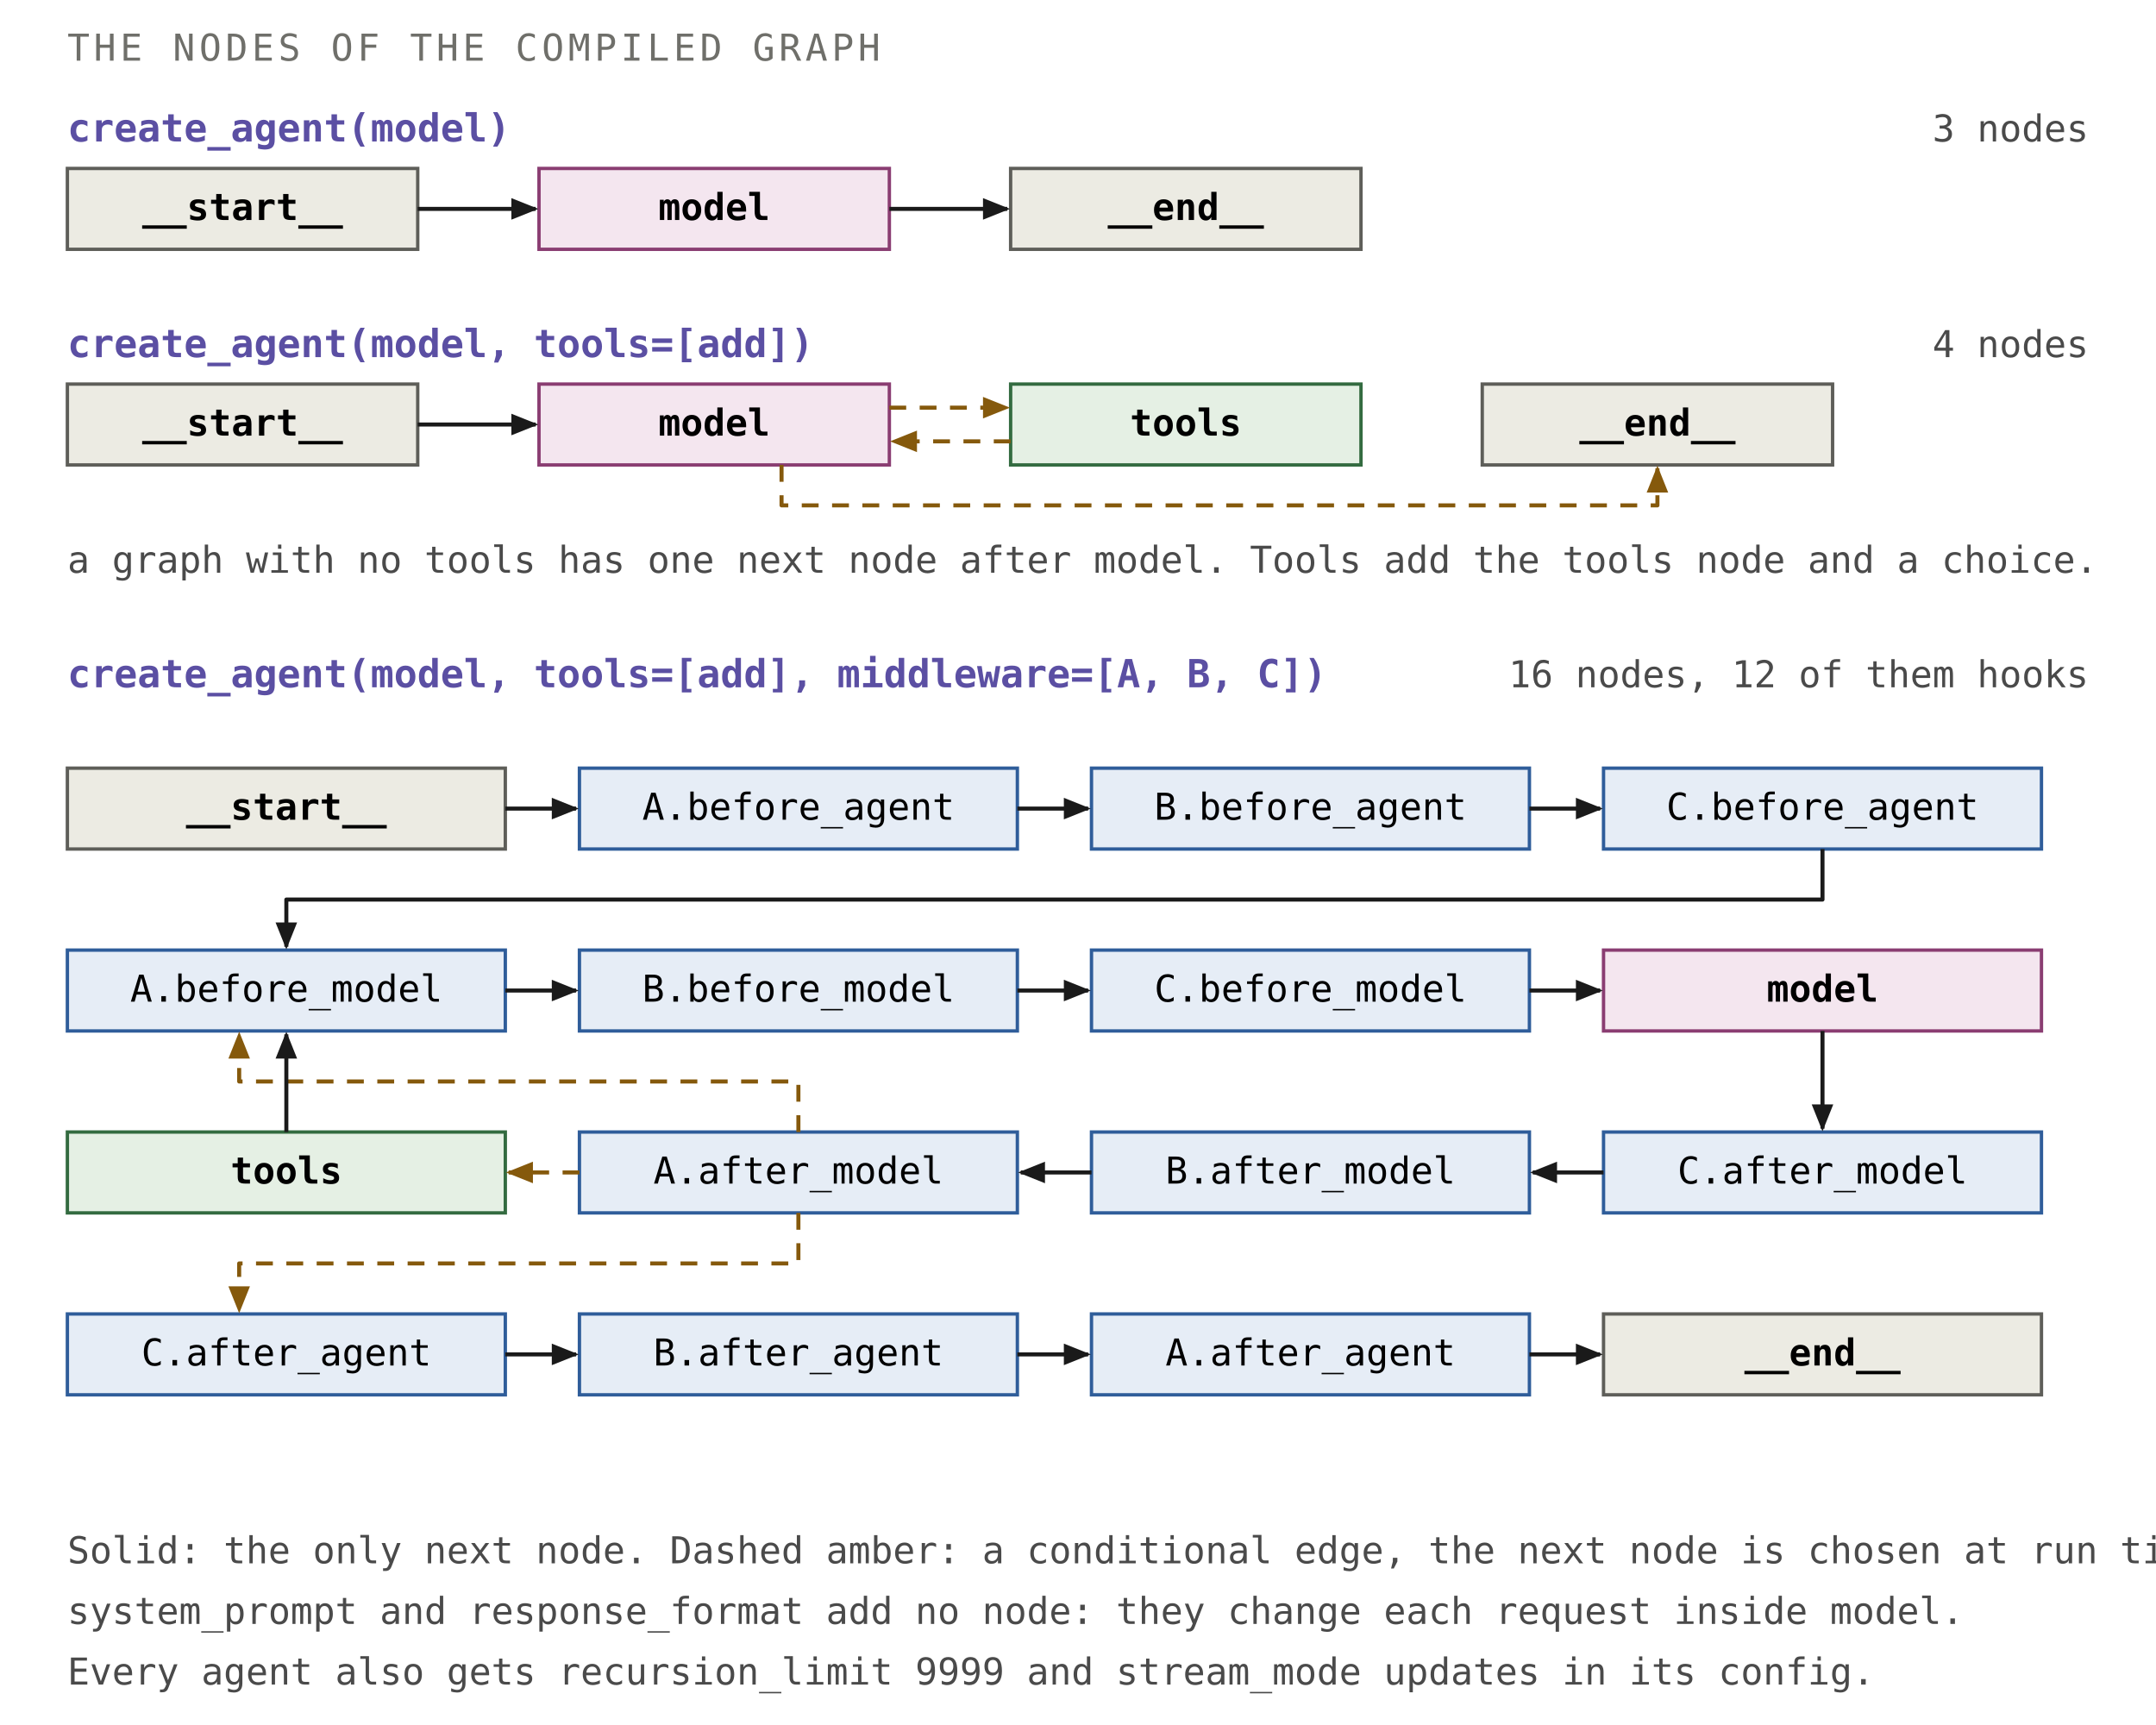
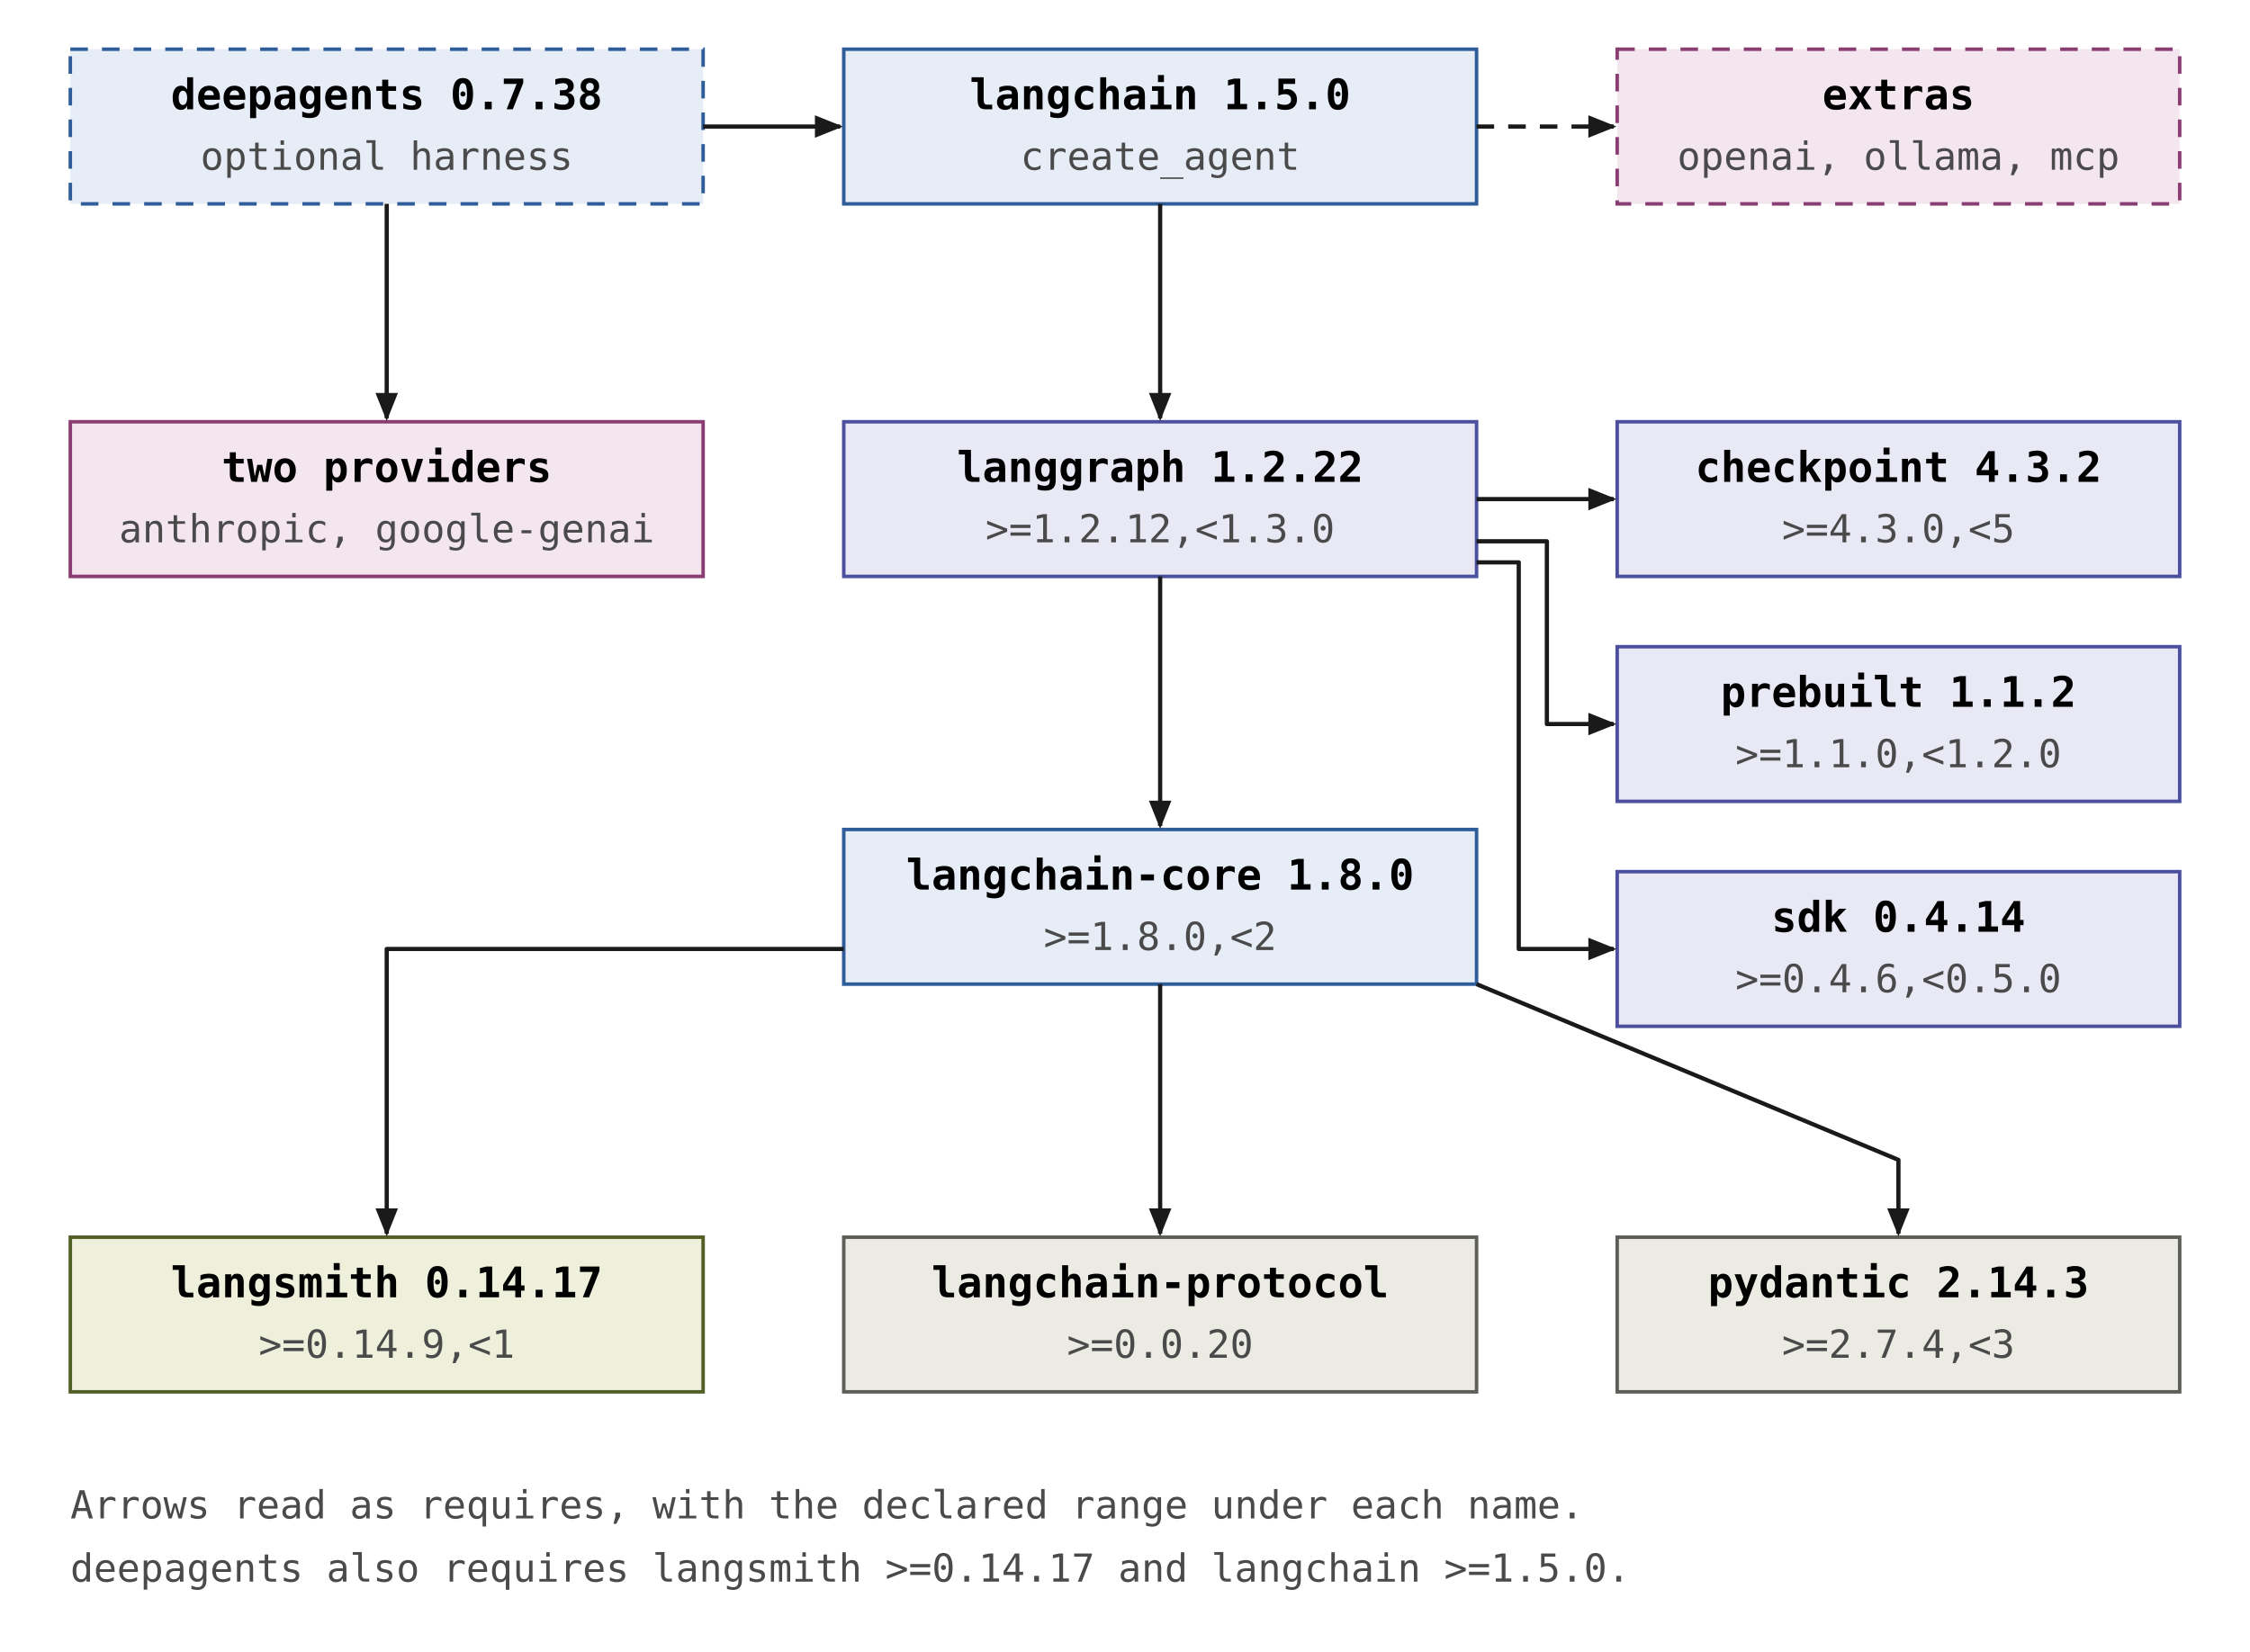
- <svg xmlns="http://www.w3.org/2000/svg" viewBox="0 0 640 512" role="img" aria-labelledby="fig-3-1-title fig-3-1-desc" font-family="JetBrains Mono, ui-monospace, monospace">
+ <svg xmlns="http://www.w3.org/2000/svg" viewBox="0 0 640 470" role="img" aria-labelledby="fig-3-1-title fig-3-1-desc" font-family="JetBrains Mono, ui-monospace, monospace">
  <defs>
    <marker id="fig-3-1-head-ink" viewBox="0 0 10 10" refX="9" refY="5" markerWidth="8" markerHeight="8" markerUnits="userSpaceOnUse" orient="auto-start-reverse">
      <path d="M0 1 L10 5 L0 9 z" fill="var(--m-ink, #1a1a1a)" />
    </marker>
-     <marker id="fig-3-1-head-amber" viewBox="0 0 10 10" refX="9" refY="5" markerWidth="8" markerHeight="8" markerUnits="userSpaceOnUse" orient="auto-start-reverse">
-       <path d="M0 1 L10 5 L0 9 z" fill="var(--m-amber-ink, #85590c)" />
-     </marker>
  </defs>
-   <text x="20" y="18" font-size="11" letter-spacing="1.2" fill="var(--m-ink-mute, #6f6f6a)">THE NODES OF THE COMPILED GRAPH</text>
-   <text x="20" y="42" font-size="11.5" font-weight="700" fill="var(--m-violet-ink, #5b4fa3)">create_agent(model)</text>
-   <text x="620" y="42" font-size="11" text-anchor="end" fill="var(--m-ink-soft, #4a4a4a)">3 nodes</text>
-   <rect x="20" y="50" width="104" height="24" fill="var(--m-grey-fill, #ecebe3)" stroke="var(--m-grey-ink, #5e5e59)" />
-   <text x="72" y="65.3" font-size="11" text-anchor="middle" font-weight="700">__start__</text>
-   <rect x="160" y="50" width="104" height="24" fill="var(--m-plum-fill, #f4e6ef)" stroke="var(--m-plum-ink, #8a3d72)" />
-   <text x="212" y="65.3" font-size="11" text-anchor="middle" font-weight="700">model</text>
-   <rect x="300" y="50" width="104" height="24" fill="var(--m-grey-fill, #ecebe3)" stroke="var(--m-grey-ink, #5e5e59)" />
-   <text x="352" y="65.3" font-size="11" text-anchor="middle" font-weight="700">__end__</text>
-   <line x1="124" y1="62" x2="159" y2="62" stroke="var(--m-ink, #1a1a1a)" stroke-width="1.2" marker-end="url(#fig-3-1-head-ink)" />
-   <line x1="264" y1="62" x2="299" y2="62" stroke="var(--m-ink, #1a1a1a)" stroke-width="1.2" marker-end="url(#fig-3-1-head-ink)" />
-   <text x="20" y="106" font-size="11.5" font-weight="700" fill="var(--m-violet-ink, #5b4fa3)">create_agent(model, tools=[add])</text>
-   <text x="620" y="106" font-size="11" text-anchor="end" fill="var(--m-ink-soft, #4a4a4a)">4 nodes</text>
-   <rect x="20" y="114" width="104" height="24" fill="var(--m-grey-fill, #ecebe3)" stroke="var(--m-grey-ink, #5e5e59)" />
-   <text x="72" y="129.3" font-size="11" text-anchor="middle" font-weight="700">__start__</text>
-   <rect x="160" y="114" width="104" height="24" fill="var(--m-plum-fill, #f4e6ef)" stroke="var(--m-plum-ink, #8a3d72)" />
-   <text x="212" y="129.3" font-size="11" text-anchor="middle" font-weight="700">model</text>
-   <rect x="300" y="114" width="104" height="24" fill="var(--m-green-fill, #e5f0e4)" stroke="var(--m-green-ink, #336b40)" />
-   <text x="352" y="129.3" font-size="11" text-anchor="middle" font-weight="700">tools</text>
-   <rect x="440" y="114" width="104" height="24" fill="var(--m-grey-fill, #ecebe3)" stroke="var(--m-grey-ink, #5e5e59)" />
-   <text x="492" y="129.3" font-size="11" text-anchor="middle" font-weight="700">__end__</text>
-   <line x1="124" y1="126" x2="159" y2="126" stroke="var(--m-ink, #1a1a1a)" stroke-width="1.2" marker-end="url(#fig-3-1-head-ink)" />
-   <path d="M232 138 V150 H492 V139" fill="none" stroke="var(--m-amber-ink, #85590c)" stroke-width="1.2" stroke-dasharray="5 4" stroke-linejoin="round" marker-end="url(#fig-3-1-head-amber)" />
-   <line x1="264" y1="121" x2="299" y2="121" stroke="var(--m-amber-ink, #85590c)" stroke-width="1.2" stroke-dasharray="5 4" marker-end="url(#fig-3-1-head-amber)" />
-   <line x1="300" y1="131" x2="265" y2="131" stroke="var(--m-amber-ink, #85590c)" stroke-width="1.2" stroke-dasharray="5 4" marker-end="url(#fig-3-1-head-amber)" />
-   <text x="20" y="170" font-size="11" class="m-serif" fill="var(--m-ink-soft, #4a4a4a)">a graph with no tools has one next node after model. Tools add the tools node and a choice.</text>
-   <text x="20" y="204" font-size="11.5" font-weight="700" fill="var(--m-violet-ink, #5b4fa3)">create_agent(model, tools=[add], middleware=[A, B, C])</text>
-   <text x="620" y="204" font-size="11" text-anchor="end" fill="var(--m-ink-soft, #4a4a4a)">16 nodes, 12 of them hooks</text>
-   <rect x="20" y="228" width="130" height="24" fill="var(--m-grey-fill, #ecebe3)" stroke="var(--m-grey-ink, #5e5e59)" />
-   <text x="85" y="243.3" font-size="11" text-anchor="middle" font-weight="700">__start__</text>
-   <rect x="476" y="282" width="130" height="24" fill="var(--m-plum-fill, #f4e6ef)" stroke="var(--m-plum-ink, #8a3d72)" />
-   <text x="541" y="297.3" font-size="11" text-anchor="middle" font-weight="700">model</text>
-   <rect x="20" y="336" width="130" height="24" fill="var(--m-green-fill, #e5f0e4)" stroke="var(--m-green-ink, #336b40)" />
-   <text x="85" y="351.3" font-size="11" text-anchor="middle" font-weight="700">tools</text>
-   <rect x="172" y="228" width="130" height="24" fill="var(--m-blue-fill, #e6edf6)" stroke="var(--m-blue-ink, #2f5d9a)" />
-   <text x="237" y="243.3" font-size="11" text-anchor="middle" font-weight="400">A.before_agent</text>
-   <rect x="20" y="282" width="130" height="24" fill="var(--m-blue-fill, #e6edf6)" stroke="var(--m-blue-ink, #2f5d9a)" />
-   <text x="85" y="297.3" font-size="11" text-anchor="middle" font-weight="400">A.before_model</text>
-   <rect x="172" y="336" width="130" height="24" fill="var(--m-blue-fill, #e6edf6)" stroke="var(--m-blue-ink, #2f5d9a)" />
-   <text x="237" y="351.3" font-size="11" text-anchor="middle" font-weight="400">A.after_model</text>
-   <rect x="324" y="390" width="130" height="24" fill="var(--m-blue-fill, #e6edf6)" stroke="var(--m-blue-ink, #2f5d9a)" />
-   <text x="389" y="405.3" font-size="11" text-anchor="middle" font-weight="400">A.after_agent</text>
-   <rect x="324" y="228" width="130" height="24" fill="var(--m-blue-fill, #e6edf6)" stroke="var(--m-blue-ink, #2f5d9a)" />
-   <text x="389" y="243.3" font-size="11" text-anchor="middle" font-weight="400">B.before_agent</text>
-   <rect x="172" y="282" width="130" height="24" fill="var(--m-blue-fill, #e6edf6)" stroke="var(--m-blue-ink, #2f5d9a)" />
-   <text x="237" y="297.3" font-size="11" text-anchor="middle" font-weight="400">B.before_model</text>
-   <rect x="324" y="336" width="130" height="24" fill="var(--m-blue-fill, #e6edf6)" stroke="var(--m-blue-ink, #2f5d9a)" />
-   <text x="389" y="351.3" font-size="11" text-anchor="middle" font-weight="400">B.after_model</text>
-   <rect x="172" y="390" width="130" height="24" fill="var(--m-blue-fill, #e6edf6)" stroke="var(--m-blue-ink, #2f5d9a)" />
-   <text x="237" y="405.3" font-size="11" text-anchor="middle" font-weight="400">B.after_agent</text>
-   <rect x="476" y="228" width="130" height="24" fill="var(--m-blue-fill, #e6edf6)" stroke="var(--m-blue-ink, #2f5d9a)" />
-   <text x="541" y="243.3" font-size="11" text-anchor="middle" font-weight="400">C.before_agent</text>
-   <rect x="324" y="282" width="130" height="24" fill="var(--m-blue-fill, #e6edf6)" stroke="var(--m-blue-ink, #2f5d9a)" />
-   <text x="389" y="297.3" font-size="11" text-anchor="middle" font-weight="400">C.before_model</text>
-   <rect x="476" y="336" width="130" height="24" fill="var(--m-blue-fill, #e6edf6)" stroke="var(--m-blue-ink, #2f5d9a)" />
-   <text x="541" y="351.3" font-size="11" text-anchor="middle" font-weight="400">C.after_model</text>
-   <rect x="20" y="390" width="130" height="24" fill="var(--m-blue-fill, #e6edf6)" stroke="var(--m-blue-ink, #2f5d9a)" />
-   <text x="85" y="405.3" font-size="11" text-anchor="middle" font-weight="400">C.after_agent</text>
-   <rect x="476" y="390" width="130" height="24" fill="var(--m-grey-fill, #ecebe3)" stroke="var(--m-grey-ink, #5e5e59)" />
-   <text x="541" y="405.3" font-size="11" text-anchor="middle" font-weight="700">__end__</text>
-   <path d="M237 336 V321 H71 V307" fill="none" stroke="var(--m-amber-ink, #85590c)" stroke-width="1.2" stroke-dasharray="5 4" stroke-linejoin="round" marker-end="url(#fig-3-1-head-amber)" />
-   <path d="M237 360 V375 H71 V389" fill="none" stroke="var(--m-amber-ink, #85590c)" stroke-width="1.2" stroke-dasharray="5 4" stroke-linejoin="round" marker-end="url(#fig-3-1-head-amber)" />
-   <line x1="172" y1="348" x2="151" y2="348" stroke="var(--m-amber-ink, #85590c)" stroke-width="1.2" stroke-dasharray="5 4" marker-end="url(#fig-3-1-head-amber)" />
-   <line x1="302" y1="240" x2="323" y2="240" stroke="var(--m-ink, #1a1a1a)" stroke-width="1.2" marker-end="url(#fig-3-1-head-ink)" />
-   <line x1="150" y1="294" x2="171" y2="294" stroke="var(--m-ink, #1a1a1a)" stroke-width="1.2" marker-end="url(#fig-3-1-head-ink)" />
-   <line x1="302" y1="402" x2="323" y2="402" stroke="var(--m-ink, #1a1a1a)" stroke-width="1.2" marker-end="url(#fig-3-1-head-ink)" />
-   <line x1="324" y1="348" x2="303" y2="348" stroke="var(--m-ink, #1a1a1a)" stroke-width="1.2" marker-end="url(#fig-3-1-head-ink)" />
-   <line x1="454" y1="240" x2="475" y2="240" stroke="var(--m-ink, #1a1a1a)" stroke-width="1.2" marker-end="url(#fig-3-1-head-ink)" />
-   <line x1="302" y1="294" x2="323" y2="294" stroke="var(--m-ink, #1a1a1a)" stroke-width="1.2" marker-end="url(#fig-3-1-head-ink)" />
-   <line x1="150" y1="402" x2="171" y2="402" stroke="var(--m-ink, #1a1a1a)" stroke-width="1.2" marker-end="url(#fig-3-1-head-ink)" />
-   <line x1="476" y1="348" x2="455" y2="348" stroke="var(--m-ink, #1a1a1a)" stroke-width="1.2" marker-end="url(#fig-3-1-head-ink)" />
-   <path d="M541 252 V267 H85 V281" fill="none" stroke="var(--m-ink, #1a1a1a)" stroke-width="1.2" stroke-linejoin="round" marker-end="url(#fig-3-1-head-ink)" />
-   <line x1="454" y1="294" x2="475" y2="294" stroke="var(--m-ink, #1a1a1a)" stroke-width="1.2" marker-end="url(#fig-3-1-head-ink)" />
-   <line x1="150" y1="240" x2="171" y2="240" stroke="var(--m-ink, #1a1a1a)" stroke-width="1.2" marker-end="url(#fig-3-1-head-ink)" />
-   <line x1="541" y1="306" x2="541" y2="335" stroke="var(--m-ink, #1a1a1a)" stroke-width="1.2" marker-end="url(#fig-3-1-head-ink)" />
-   <line x1="85" y1="336" x2="85" y2="307" stroke="var(--m-ink, #1a1a1a)" stroke-width="1.2" marker-end="url(#fig-3-1-head-ink)" />
-   <line x1="454" y1="402" x2="475" y2="402" stroke="var(--m-ink, #1a1a1a)" stroke-width="1.2" marker-end="url(#fig-3-1-head-ink)" />
-   <text x="20" y="464" font-size="11" class="m-serif" fill="var(--m-ink-soft, #4a4a4a)">Solid: the only next node. Dashed amber: a conditional edge, the next node is chosen at run time.</text>
-   <text x="20" y="482" font-size="11" class="m-serif" fill="var(--m-ink-soft, #4a4a4a)">system_prompt and response_format add no node: they change each request inside model.</text>
-   <text x="20" y="500" font-size="11" class="m-serif" fill="var(--m-ink-soft, #4a4a4a)">Every agent also gets recursion_limit 9999 and stream_mode updates in its config.</text>
+   <rect x="20" y="14" width="180" height="44" fill="var(--m-blue-fill, #e6edf6)" stroke="var(--m-blue-ink, #2f5d9a)" stroke-dasharray="5 4" />
+   <text x="110" y="31.1" font-size="12" text-anchor="middle" font-weight="700">deepagents 0.7.38</text>
+   <text x="110" y="48.3" font-size="11" text-anchor="middle" class="m-serif" fill="var(--m-ink-soft, #4a4a4a)">optional harness</text>
+   <rect x="240" y="14" width="180" height="44" fill="var(--m-blue-fill, #e6edf6)" stroke="var(--m-blue-ink, #2f5d9a)" />
+   <text x="330" y="31.1" font-size="12" text-anchor="middle" font-weight="700">langchain 1.5.0</text>
+   <text x="330" y="48.3" font-size="11" text-anchor="middle" class="m-serif" fill="var(--m-ink-soft, #4a4a4a)">create_agent</text>
+   <rect x="460" y="14" width="160" height="44" fill="var(--m-plum-fill, #f4e6ef)" stroke="var(--m-plum-ink, #8a3d72)" stroke-dasharray="5 4" />
+   <text x="540" y="31.1" font-size="12" text-anchor="middle" font-weight="700">extras</text>
+   <text x="540" y="48.3" font-size="11" text-anchor="middle" class="m-serif" fill="var(--m-ink-soft, #4a4a4a)">openai, ollama, mcp</text>
+   <rect x="20" y="120" width="180" height="44" fill="var(--m-plum-fill, #f4e6ef)" stroke="var(--m-plum-ink, #8a3d72)" />
+   <text x="110" y="137.1" font-size="12" text-anchor="middle" font-weight="700">two providers</text>
+   <text x="110" y="154.3" font-size="11" text-anchor="middle" class="m-serif" fill="var(--m-ink-soft, #4a4a4a)">anthropic, google-genai</text>
+   <rect x="240" y="120" width="180" height="44" fill="var(--m-indigo-fill, #e9e9f6)" stroke="var(--m-indigo-ink, #4b4f9e)" />
+   <text x="330" y="137.1" font-size="12" text-anchor="middle" font-weight="700">langgraph 1.2.22</text>
+   <text x="330" y="154.3" font-size="11" text-anchor="middle" class="m-serif" fill="var(--m-ink-soft, #4a4a4a)">&gt;=1.2.12,&lt;1.3.0</text>
+   <rect x="240" y="236" width="180" height="44" fill="var(--m-blue-fill, #e6edf6)" stroke="var(--m-blue-ink, #2f5d9a)" />
+   <text x="330" y="253.1" font-size="12" text-anchor="middle" font-weight="700">langchain-core 1.8.0</text>
+   <text x="330" y="270.3" font-size="11" text-anchor="middle" class="m-serif" fill="var(--m-ink-soft, #4a4a4a)">&gt;=1.8.0,&lt;2</text>
+   <rect x="460" y="120" width="160" height="44" fill="var(--m-indigo-fill, #e9e9f6)" stroke="var(--m-indigo-ink, #4b4f9e)" />
+   <text x="540" y="137.1" font-size="12" text-anchor="middle" font-weight="700">checkpoint 4.3.2</text>
+   <text x="540" y="154.3" font-size="11" text-anchor="middle" class="m-serif" fill="var(--m-ink-soft, #4a4a4a)">&gt;=4.3.0,&lt;5</text>
+   <rect x="460" y="184" width="160" height="44" fill="var(--m-indigo-fill, #e9e9f6)" stroke="var(--m-indigo-ink, #4b4f9e)" />
+   <text x="540" y="201.1" font-size="12" text-anchor="middle" font-weight="700">prebuilt 1.1.2</text>
+   <text x="540" y="218.3" font-size="11" text-anchor="middle" class="m-serif" fill="var(--m-ink-soft, #4a4a4a)">&gt;=1.1.0,&lt;1.2.0</text>
+   <rect x="460" y="248" width="160" height="44" fill="var(--m-indigo-fill, #e9e9f6)" stroke="var(--m-indigo-ink, #4b4f9e)" />
+   <text x="540" y="265.1" font-size="12" text-anchor="middle" font-weight="700">sdk 0.4.14</text>
+   <text x="540" y="282.3" font-size="11" text-anchor="middle" class="m-serif" fill="var(--m-ink-soft, #4a4a4a)">&gt;=0.4.6,&lt;0.5.0</text>
+   <rect x="20" y="352" width="180" height="44" fill="var(--m-olive-fill, #eef0dc)" stroke="var(--m-olive-ink, #515f26)" />
+   <text x="110" y="369.1" font-size="12" text-anchor="middle" font-weight="700">langsmith 0.14.17</text>
+   <text x="110" y="386.3" font-size="11" text-anchor="middle" class="m-serif" fill="var(--m-ink-soft, #4a4a4a)">&gt;=0.14.9,&lt;1</text>
+   <rect x="240" y="352" width="180" height="44" fill="var(--m-grey-fill, #ecebe3)" stroke="var(--m-grey-ink, #5e5e59)" />
+   <text x="330" y="369.1" font-size="12" text-anchor="middle" font-weight="700">langchain-protocol</text>
+   <text x="330" y="386.3" font-size="11" text-anchor="middle" class="m-serif" fill="var(--m-ink-soft, #4a4a4a)">&gt;=0.0.20</text>
+   <rect x="460" y="352" width="160" height="44" fill="var(--m-grey-fill, #ecebe3)" stroke="var(--m-grey-ink, #5e5e59)" />
+   <text x="540" y="369.1" font-size="12" text-anchor="middle" font-weight="700">pydantic 2.14.3</text>
+   <text x="540" y="386.3" font-size="11" text-anchor="middle" class="m-serif" fill="var(--m-ink-soft, #4a4a4a)">&gt;=2.7.4,&lt;3</text>
+   <line x1="200" y1="36" x2="239" y2="36" stroke="var(--m-ink, #1a1a1a)" stroke-width="1.2" marker-end="url(#fig-3-1-head-ink)" />
+   <line x1="420" y1="36" x2="459" y2="36" stroke="var(--m-ink, #1a1a1a)" stroke-width="1.2" stroke-dasharray="5 4" marker-end="url(#fig-3-1-head-ink)" />
+   <line x1="110" y1="58" x2="110" y2="119" stroke="var(--m-ink, #1a1a1a)" stroke-width="1.2" marker-end="url(#fig-3-1-head-ink)" />
+   <line x1="330" y1="58" x2="330" y2="119" stroke="var(--m-ink, #1a1a1a)" stroke-width="1.2" marker-end="url(#fig-3-1-head-ink)" />
+   <line x1="330" y1="164" x2="330" y2="235" stroke="var(--m-ink, #1a1a1a)" stroke-width="1.2" marker-end="url(#fig-3-1-head-ink)" />
+   <line x1="420" y1="142" x2="459" y2="142" stroke="var(--m-ink, #1a1a1a)" stroke-width="1.2" marker-end="url(#fig-3-1-head-ink)" />
+   <path d="M420 154 L440 154 L440 206 L459 206" fill="none" stroke="var(--m-ink, #1a1a1a)" stroke-width="1.2" stroke-linejoin="round" marker-end="url(#fig-3-1-head-ink)" />
+   <path d="M420 160 L432 160 L432 270 L459 270" fill="none" stroke="var(--m-ink, #1a1a1a)" stroke-width="1.2" stroke-linejoin="round" marker-end="url(#fig-3-1-head-ink)" />
+   <path d="M240 270 L110 270 L110 351" fill="none" stroke="var(--m-ink, #1a1a1a)" stroke-width="1.2" stroke-linejoin="round" marker-end="url(#fig-3-1-head-ink)" />
+   <line x1="330" y1="280" x2="330" y2="351" stroke="var(--m-ink, #1a1a1a)" stroke-width="1.2" marker-end="url(#fig-3-1-head-ink)" />
+   <path d="M420 280 L540 330 L540 351" fill="none" stroke="var(--m-ink, #1a1a1a)" stroke-width="1.2" stroke-linejoin="round" marker-end="url(#fig-3-1-head-ink)" />
+   <text x="20" y="432" font-size="11" class="m-serif" fill="var(--m-ink-soft, #4a4a4a)">Arrows read as requires, with the declared range under each name.</text>
+   <text x="20" y="450" font-size="11" class="m-serif" fill="var(--m-ink-soft, #4a4a4a)">deepagents also requires langsmith &gt;=0.14.17 and langchain &gt;=1.5.0.</text>
</svg>
